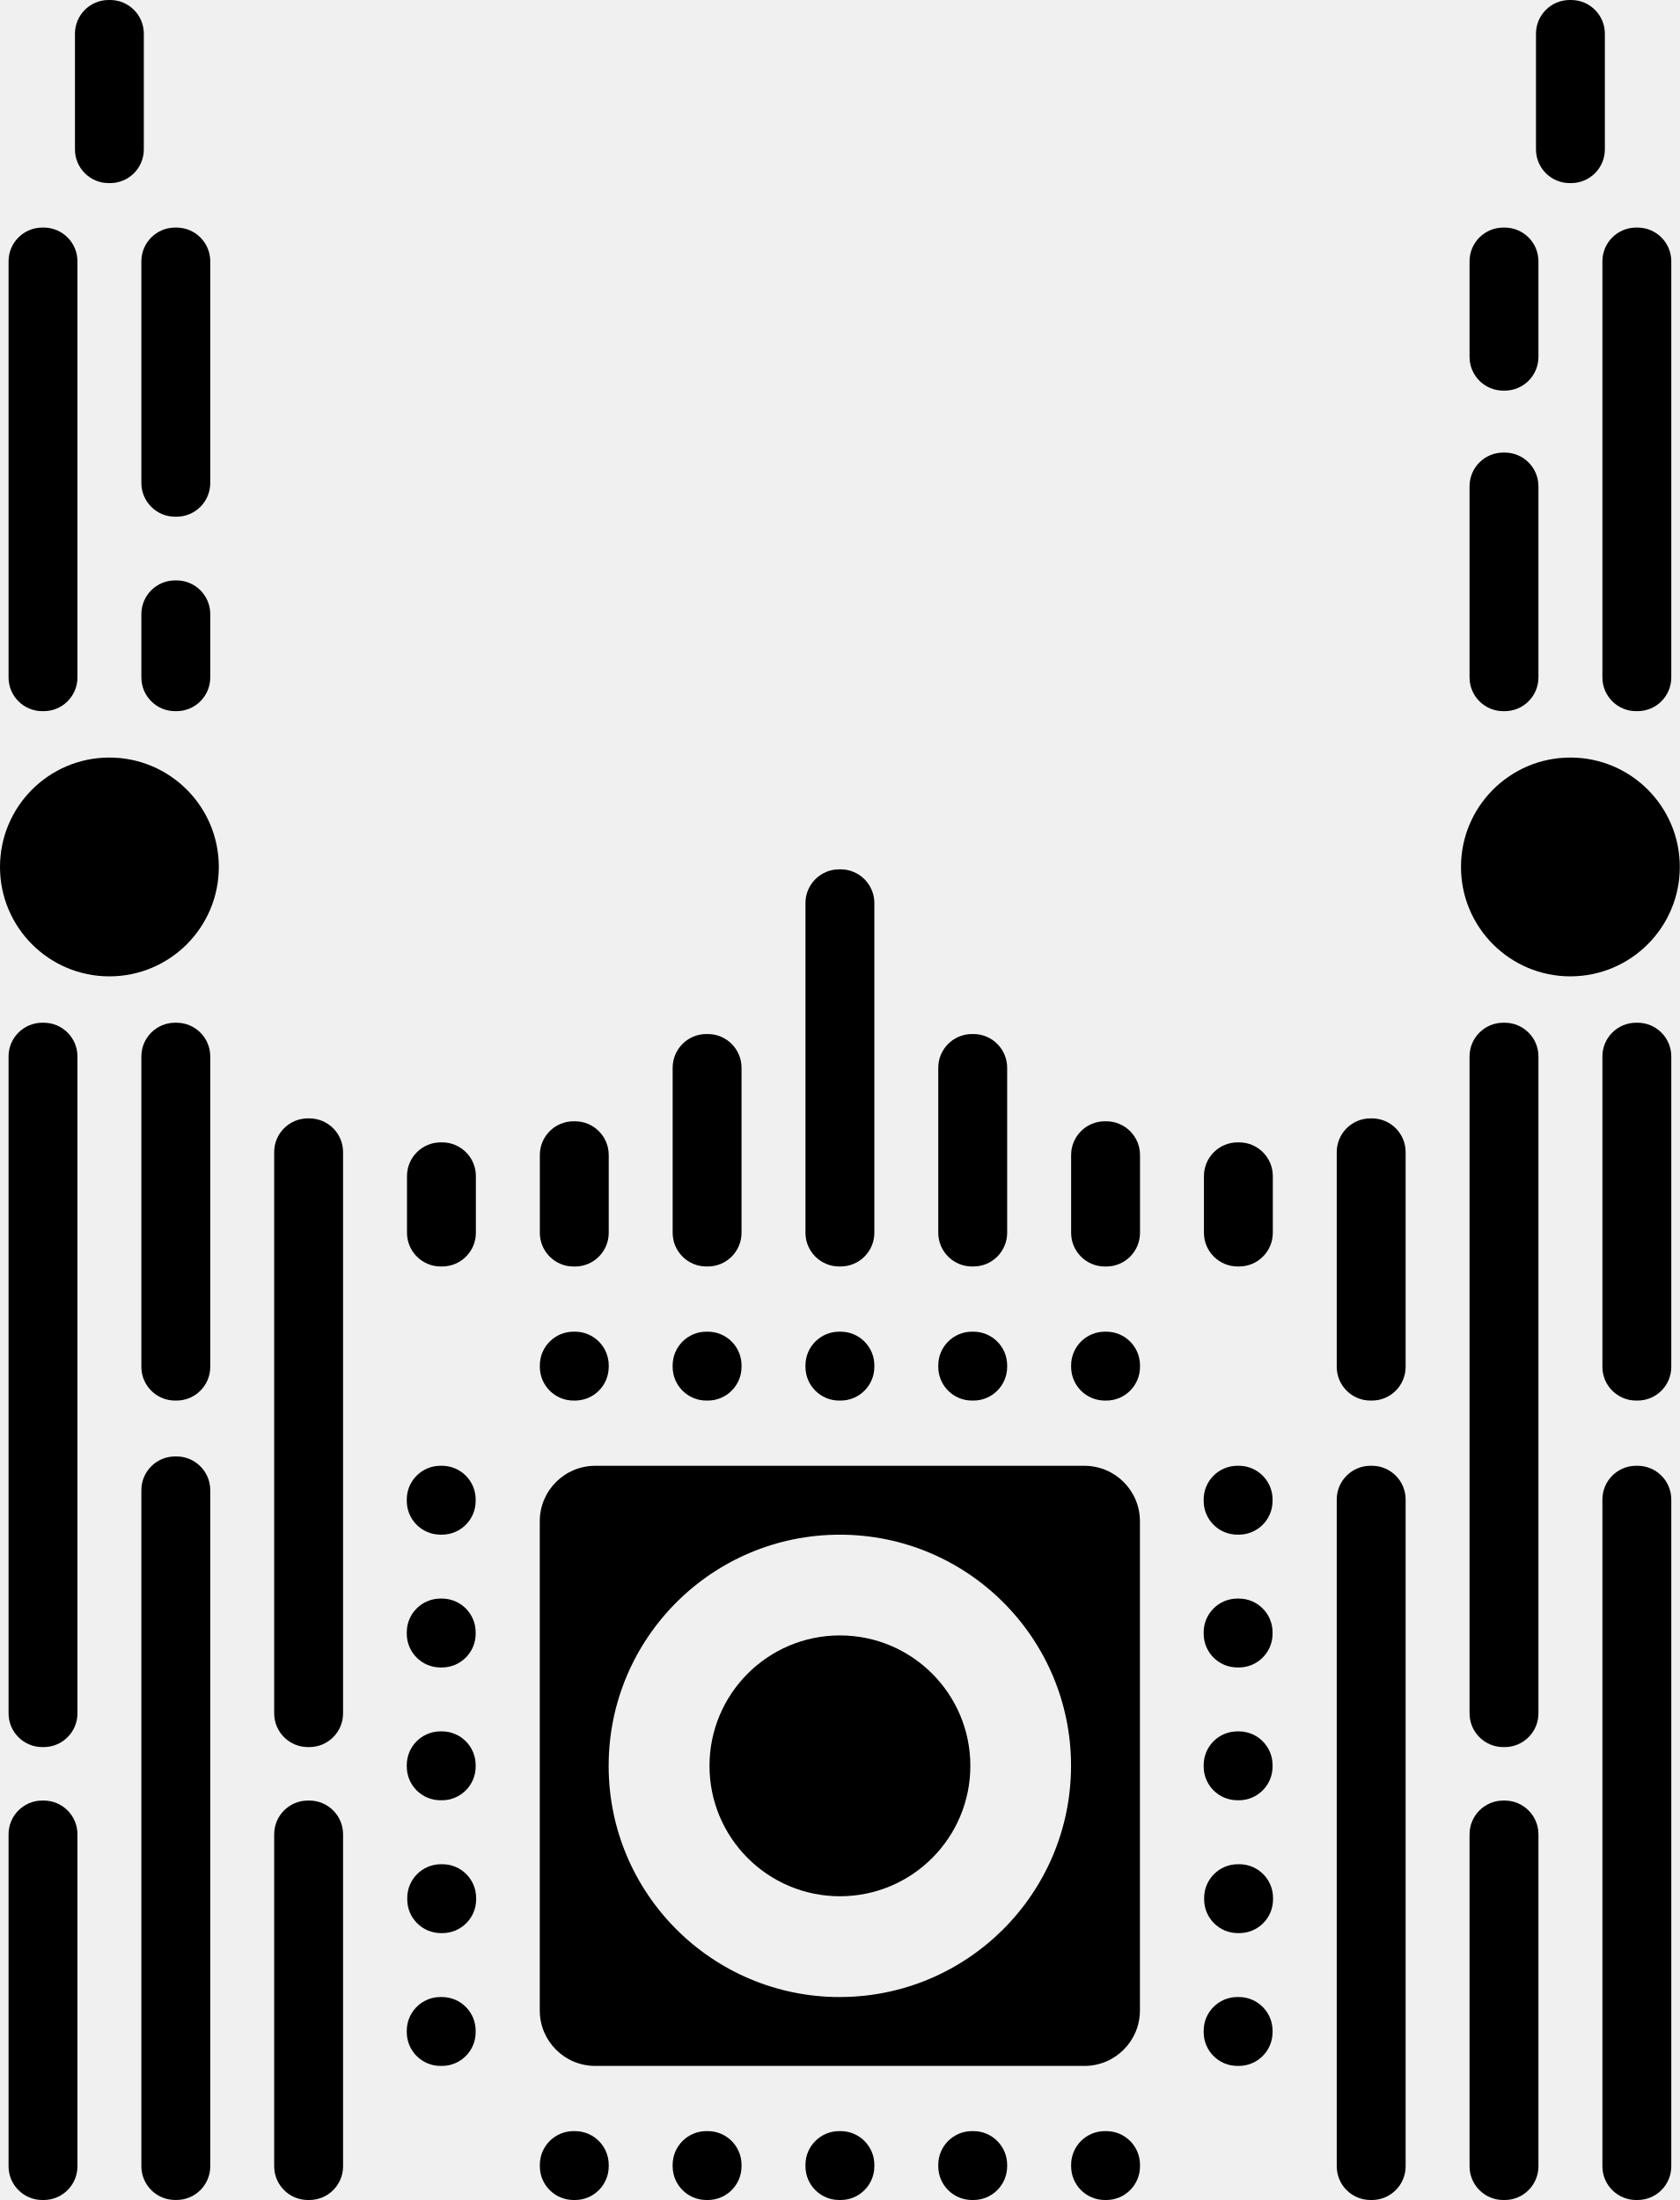
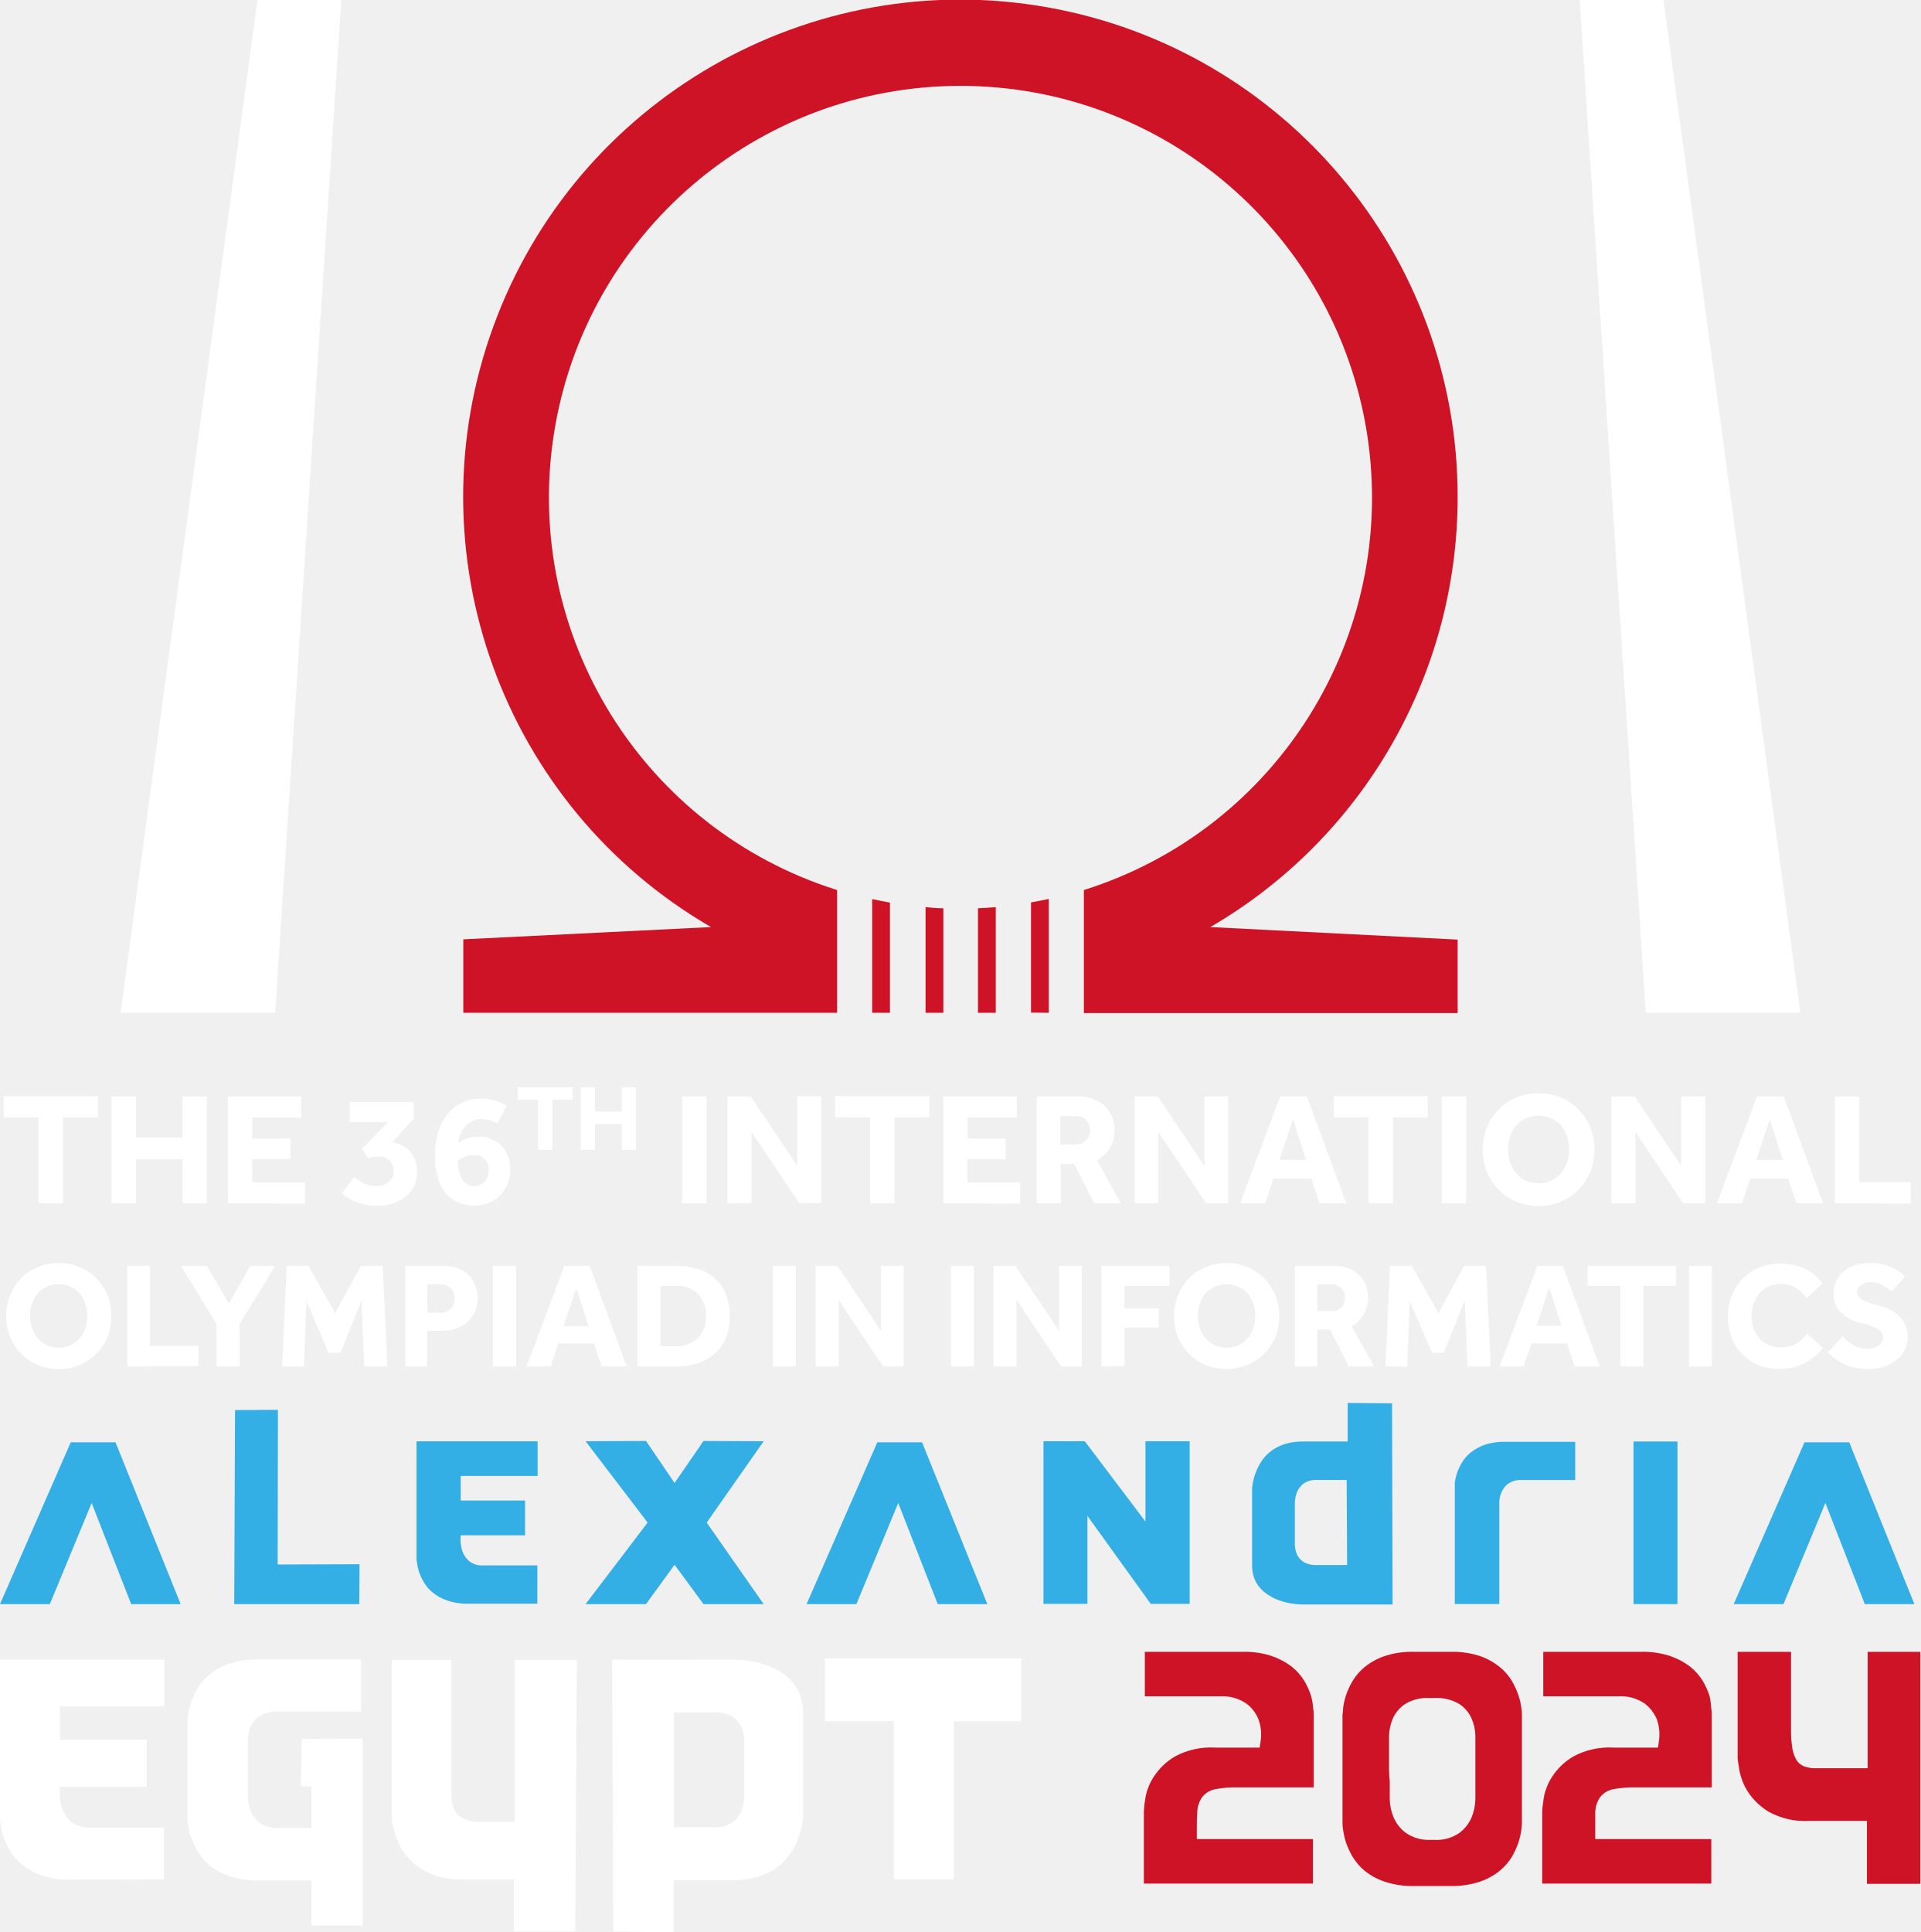
- <svg xmlns="http://www.w3.org/2000/svg" viewBox="0 0 457.23 598.85">
-   <defs />
+ <svg xmlns="http://www.w3.org/2000/svg" viewBox="0 0 215.85 217.07">
+   <defs>
+     <style>.cls-1{fill:#33afe5;}.cls-2{fill:#fff;}.cls-3{fill:#ce1327;}</style>
+   </defs>
  <g id="Layer_2" data-name="Layer 2">
    <g id="Layer_1-2" data-name="Layer 1">
-       <rect class="cls-1" x="327.63" y="543.6" width="18.75" height="18.75" rx="9.18" />
-       <rect class="cls-1" x="255.39" y="580.1" width="18.75" height="18.75" rx="9.18" />
-       <rect class="cls-1" x="327.7" y="310.96" width="18.75" height="33.78" rx="9.18" />
-       <rect class="cls-1" x="219.24" y="580.1" width="18.75" height="18.75" rx="9.18" />
-       <rect class="cls-1" x="327.63" y="471.29" width="18.75" height="18.75" rx="9.18" />
-       <rect class="cls-1" x="327.63" y="435.14" width="18.75" height="18.75" rx="9.18" />
-       <rect class="cls-1" x="219.24" y="362.49" width="18.75" height="18.75" rx="9.18" />
-       <rect class="cls-1" x="255.39" y="362.49" width="18.75" height="18.75" rx="9.18" />
-       <rect class="cls-1" x="219.24" y="236.64" width="18.75" height="108.1" rx="9.18" />
-       <rect class="cls-1" x="183.09" y="281.47" width="18.75" height="63.27" rx="9.18" />
-       <rect class="cls-1" x="183.09" y="362.49" width="18.75" height="18.75" rx="9.18" />
-       <rect class="cls-1" x="183.09" y="580.1" width="18.75" height="18.75" rx="9.18" />
-       <rect class="cls-1" x="418.08" width="18.75" height="49.84" rx="9.18" />
-       <rect class="cls-1" x="255.39" y="281.47" width="18.75" height="63.27" rx="9.18" />
-       <rect class="cls-1" x="400" y="123.19" width="18.75" height="70.39" rx="9.18" />
-       <rect class="cls-1" x="327.63" y="398.99" width="18.75" height="18.75" rx="9.18" />
-       <rect class="cls-1" x="436.16" y="61.95" width="18.75" height="131.63" rx="9.18" />
-       <path class="cls-1" d="M457.23,236a29.78,29.78,0,1,0-29.78,29.77A29.81,29.81,0,0,0,457.23,236Z" />
-       <rect class="cls-1" x="400" y="278.39" width="18.75" height="197.17" rx="9.18" />
-       <rect class="cls-1" x="400" y="61.95" width="18.75" height="44.38" rx="9.18" />
-       <rect class="cls-1" x="363.85" y="304.43" width="18.75" height="76.81" rx="9.18" />
-       <rect class="cls-1" x="363.85" y="398.99" width="18.75" height="199.86" rx="9.18" />
-       <rect class="cls-1" x="327.76" y="507.45" width="18.75" height="18.75" rx="9.18" />
-       <rect class="cls-1" x="436.16" y="398.99" width="18.75" height="199.86" rx="9.18" />
-       <rect class="cls-1" x="436.16" y="278.39" width="18.75" height="102.85" rx="9.18" />
-       <rect class="cls-1" x="400" y="490.12" width="18.75" height="108.73" rx="9.18" />
-       <rect class="cls-1" x="110.72" y="471.29" width="18.75" height="18.75" rx="9.18" />
-       <rect class="cls-1" x="2.33" y="61.95" width="18.75" height="131.63" rx="9.18" />
-       <circle class="cls-1" cx="29.78" cy="235.99" r="29.78" />
-       <rect class="cls-1" x="38.48" y="61.95" width="18.75" height="78.7" rx="9.18" />
-       <rect class="cls-1" x="38.48" y="157.99" width="18.75" height="35.59" rx="9.18" />
-       <rect class="cls-1" x="74.63" y="490.12" width="18.75" height="108.73" rx="9.18" />
-       <rect class="cls-1" x="74.63" y="304.43" width="18.75" height="171.13" rx="9.18" />
-       <rect class="cls-1" x="291.55" y="580.1" width="18.75" height="18.75" rx="9.18" />
-       <rect class="cls-1" x="110.72" y="543.6" width="18.75" height="18.75" rx="9.18" />
-       <rect class="cls-1" x="38.48" y="278.39" width="18.75" height="102.85" rx="9.18" />
-       <rect class="cls-1" x="20.4" width="18.75" height="49.84" rx="9.18" />
-       <rect class="cls-1" x="2.33" y="490.12" width="18.75" height="108.73" rx="9.18" />
-       <rect class="cls-1" x="2.33" y="278.39" width="18.75" height="197.17" rx="9.18" />
-       <rect class="cls-1" x="38.48" y="396.45" width="18.75" height="202.39" rx="9.18" />
-       <circle class="cls-1" cx="228.62" cy="480.67" r="35.5" />
-       <rect class="cls-1" x="146.94" y="305.22" width="18.75" height="39.53" rx="9.18" />
-       <path class="cls-1" d="M162,399a15.09,15.09,0,0,0-15.08,15.08v133.2A15.09,15.09,0,0,0,162,562.35h133.2a15.1,15.1,0,0,0,15.08-15.08V414.07A15.1,15.1,0,0,0,295.22,399Zm66.6,144.61a62.93,62.93,0,1,1,62.93-62.93A63,63,0,0,1,228.62,543.6Z" />
-       <rect class="cls-1" x="146.94" y="580.1" width="18.75" height="18.75" rx="9.18" />
-       <rect class="cls-1" x="110.78" y="310.96" width="18.75" height="33.78" rx="9.18" />
-       <rect class="cls-1" x="146.94" y="362.49" width="18.75" height="18.75" rx="9.18" />
-       <rect class="cls-1" x="110.72" y="398.99" width="18.75" height="18.75" rx="9.18" />
-       <rect class="cls-1" x="110.72" y="435.14" width="18.75" height="18.75" rx="9.18" />
-       <rect class="cls-1" x="291.55" y="305.22" width="18.75" height="39.53" rx="9.18" />
-       <rect class="cls-1" x="110.85" y="507.45" width="18.75" height="18.75" rx="9.18" />
-       <rect class="cls-1" x="291.55" y="362.49" width="18.75" height="18.75" rx="9.18" />
+       <polygon class="cls-1" points="7.95 162.05 0 180.23 5.6 180.23 10.3 168.87 14.74 180.23 20.3 180.23 12.98 162.05 7.95 162.05" />
+       <polygon class="cls-1" points="31.23 158.4 26.41 158.43 26.32 180.23 40.37 180.23 40.4 175.75 31.2 175.78 31.23 158.4" />
+       <path class="cls-1" d="M46.8,175c0,.08,0,.26.05.55a5.32,5.32,0,0,0,.22,1,5.79,5.79,0,0,0,.55,1.21,4.18,4.18,0,0,0,1,1.17,5.32,5.32,0,0,0,1.62.89,6.83,6.83,0,0,0,2.37.36h7.77v-4.3c-.62,0-1.25,0-1.91,0H54.34a2.31,2.31,0,0,1-1.67-.52,2.74,2.74,0,0,1-.75-1.17,4.44,4.44,0,0,1-.15-1.69H59v-3.91H51.77v-2.76h8.64l0-3.89H46.8Z" />
+       <polygon class="cls-1" points="79.05 161.9 75.8 166.62 72.59 161.9 65.8 161.93 72.77 171.07 65.8 180.23 72.59 180.23 75.8 175.81 79.05 180.23 85.81 180.23 79.41 171.07 85.81 161.93 79.05 161.9" />
+       <polygon class="cls-1" points="98.58 162.05 90.63 180.23 96.23 180.23 100.93 168.87 105.37 180.23 110.94 180.23 103.61 162.05 98.58 162.05" />
+       <polygon class="cls-1" points="128.71 170.95 121.89 161.93 117.25 161.93 117.25 180.2 122.19 180.2 122.19 170.32 129.3 180.2 133.68 180.2 133.68 161.93 128.71 161.93 128.71 170.95" />
+       <path class="cls-1" d="M151.43,157.63l0,4.33h-5a7.25,7.25,0,0,0-1.84.22,5.28,5.28,0,0,0-1.4.6,5.06,5.06,0,0,0-1,.83,4.69,4.69,0,0,0-.7,1,6.71,6.71,0,0,0-.8,2.61v8.63a4.06,4.06,0,0,0,.24,1.46,3.43,3.43,0,0,0,.64,1.08,4.17,4.17,0,0,0,.9.78,5.8,5.8,0,0,0,1,.54,8.19,8.19,0,0,0,2.8.56h10.21l-.06-22.6Zm-.06,18.21H148a2.79,2.79,0,0,1-1.53-.35,2,2,0,0,1-.75-.88,2.89,2.89,0,0,1-.22-1.08V169.7c0-.22,0-.51,0-.89a3.37,3.37,0,0,1,.22-1.11,2.19,2.19,0,0,1,.74-1,2.49,2.49,0,0,1,1.55-.42h3.31Z" />
+       <path class="cls-1" d="M166.86,162.32a5.45,5.45,0,0,0-1.62.89,4.18,4.18,0,0,0-1,1.17,6.36,6.36,0,0,0-.55,1.21,5.49,5.49,0,0,0-.22,1c0,.29,0,.47,0,.55v13.08h5V169.64c0-.06,0-.26,0-.62a3.11,3.11,0,0,1,.16-1.14,2.5,2.5,0,0,1,.73-1.1,2.45,2.45,0,0,1,1.7-.49H177V162h-7.77A6.87,6.87,0,0,0,166.86,162.32Z" />
+       <rect class="cls-1" x="183.55" y="161.96" width="4.94" height="18.27" />
+       <polygon class="cls-1" points="207.79 162.05 202.76 162.05 194.81 180.23 200.4 180.23 205.11 168.87 209.54 180.23 215.11 180.23 207.79 162.05" />
+       <path class="cls-2" d="M7.9,211.2a9.34,9.34,0,0,1-3.2-.48,7.31,7.31,0,0,1-2.2-1.21,5.84,5.84,0,0,1-1.39-1.58,8.43,8.43,0,0,1-.75-1.65,7.39,7.39,0,0,1-.3-1.36q-.06-.58-.06-.75V186.46H18.47l0,5.26H6.73v3.74h9.76v5.3H6.73a5.73,5.73,0,0,0,.21,2.29,3.67,3.67,0,0,0,1,1.58,3.16,3.16,0,0,0,2.26.71h5.65c.88,0,1.74,0,2.58,0v5.82Z" />
+       <path class="cls-2" d="M40.77,195.34v21H35v-5.06H29a9.5,9.5,0,0,1-3.22-.48,7.31,7.31,0,0,1-2.22-1.21A6,6,0,0,1,22.2,208a8.78,8.78,0,0,1-.77-1.67,7.08,7.08,0,0,1-.32-1.41c0-.4-.06-.65-.06-.76l0-10.6c0-.11,0-.36.06-.77a7,7,0,0,1,.32-1.4,9.28,9.28,0,0,1,.75-1.67,5.58,5.58,0,0,1,1.37-1.58,7.31,7.31,0,0,1,2.22-1.21,9.5,9.5,0,0,1,3.22-.48H40.57v5.86H31.25a3.69,3.69,0,0,0-2.09.5,2.63,2.63,0,0,0-1,1.23,4.58,4.58,0,0,0-.31,1.53c0,.53,0,1,0,1.4v.89c0,.37,0,.75,0,1.14s0,.74,0,1.06v.65c0,.29,0,.7,0,1.22a4.49,4.49,0,0,0,.33,1.55,3,3,0,0,0,1,1.32,3.38,3.38,0,0,0,2.13.57H35v-4.66H33.79l.12-5.34Z" />
+       <path class="cls-2" d="M50.73,201.48a3.5,3.5,0,0,0,.72,2.45,3.77,3.77,0,0,0,2.74.76h3.63l0-18.19h7L64.64,217l-6.9,0,0-5.83H51.9a9.49,9.49,0,0,1-2.51-.3,7.42,7.42,0,0,1-1.89-.8A6.6,6.6,0,0,1,46.11,209a7.4,7.4,0,0,1-1-1.28,9.12,9.12,0,0,1-1.09-3.54V186.5h6.7v9.28c0,.85,0,1.66,0,2.41s0,1.42,0,2Z" />
+       <path class="cls-2" d="M82.62,186.46a11.09,11.09,0,0,1,3.83.76,7.87,7.87,0,0,1,1.39.7A5.32,5.32,0,0,1,89.05,189a5.07,5.07,0,0,1,.87,1.48,5.65,5.65,0,0,1,.32,2v11.69a9,9,0,0,1-1.09,3.54,8.31,8.31,0,0,1-.92,1.28,6.13,6.13,0,0,1-1.39,1.15,8,8,0,0,1-1.92.8,9.47,9.47,0,0,1-2.5.3H75.69l0,5.87L68.91,217l-.12-30.53Zm1,10.48v-1.36a3.8,3.8,0,0,0-.3-1.51,2.81,2.81,0,0,0-1-1.19,3.7,3.7,0,0,0-2.1-.48H75.73v12.9H80.2a3.33,3.33,0,0,0,2.12-.57,3,3,0,0,0,1-1.3,5.07,5.07,0,0,0,.3-1.53c0-.52,0-.91,0-1.18Z" />
+       <path class="cls-2" d="M114.76,193.39h-7.58v17.77h-6.74V193.39H92.7v-7.07h22.06Z" />
+       <path class="cls-3" d="M209.86,185.59l0,13.08h-5.85a3.49,3.49,0,0,1-1.23-.19,1.8,1.8,0,0,1-1-.88,4.14,4.14,0,0,1-.42-1.42,10.55,10.55,0,0,1-.11-1.43l0-9.16h-6v11.9c0,.21.06.57.2,1.43a6.88,6.88,0,0,0,.95,2.39,7.3,7.3,0,0,0,2.39,2.28,8.46,8.46,0,0,0,4.52,1h6.47v7.07h6V185.59Z" />
+       <path class="cls-3" d="M192.09,190.54a8.58,8.58,0,0,0-.76-1.68,6.09,6.09,0,0,0-1.38-1.57,7.86,7.86,0,0,0-2.23-1.21,9.67,9.67,0,0,0-3.31-.49h-11v5h8.41a4.78,4.78,0,0,1,3,.82,4.33,4.33,0,0,1,1.35,1.76,5.05,5.05,0,0,1,.22,2.54l-.09.64h-5a8.44,8.44,0,0,0-4.51,1,7.11,7.11,0,0,0-2.39,2.28,6.5,6.5,0,0,0-.94,2.38c-.12.84-.16,1.23-.17,1.47v8.15h19v-5h-.73l-3.86,0h-8.45v-.75c0-.92,0-1.66,0-2.23a3.14,3.14,0,0,1,.56-1.75,2.54,2.54,0,0,1,1.6-.9,12.59,12.59,0,0,1,2.43-.18h8.5v-8.17c0-.11,0-.36-.06-.74A7.87,7.87,0,0,0,192.09,190.54Z" />
+       <path class="cls-3" d="M147.32,190.54a8.32,8.32,0,0,0-.76-1.68,5.93,5.93,0,0,0-1.38-1.57,7.86,7.86,0,0,0-2.23-1.21,9.63,9.63,0,0,0-3.31-.49h-11v5h8.42a4.75,4.75,0,0,1,3,.82,4.24,4.24,0,0,1,1.35,1.76,5.05,5.05,0,0,1,.23,2.54l-.1.64h-5a8.46,8.46,0,0,0-4.52,1,7.17,7.17,0,0,0-2.38,2.28,6.33,6.33,0,0,0-.94,2.38,13.14,13.14,0,0,0-.17,1.47v8.15h19v-5h-.73l-3.87,0h-8.45v-.75c0-.92,0-1.66.05-2.23a3.14,3.14,0,0,1,.56-1.75,2.54,2.54,0,0,1,1.6-.9,12.48,12.48,0,0,1,2.42-.18h8.51v-8.17c0-.11,0-.36-.07-.74A7.05,7.05,0,0,0,147.32,190.54Z" />
+       <path class="cls-3" d="M170.64,190.54h0a8.38,8.38,0,0,0-.76-1.68,6,6,0,0,0-1.37-1.57,7.39,7.39,0,0,0-2.2-1.22,9.9,9.9,0,0,0-3.31-.48h-4.14a9.63,9.63,0,0,0-3.31.49,7.41,7.41,0,0,0-2.2,1.21,6.19,6.19,0,0,0-1.36,1.57,8.52,8.52,0,0,0-.77,1.68,7.74,7.74,0,0,0-.3,1.38c0,.38-.07.63-.07.76v12.14c0,.12,0,.36.07.75a8.33,8.33,0,0,0,.3,1.38,8.45,8.45,0,0,0,.77,1.67,6.06,6.06,0,0,0,1.36,1.58,7.18,7.18,0,0,0,2.2,1.2,9.65,9.65,0,0,0,3.31.5H163a9.88,9.88,0,0,0,3.31-.49,7.39,7.39,0,0,0,2.21-1.22,6.15,6.15,0,0,0,1.36-1.56,8.45,8.45,0,0,0,.76-1.69,7.05,7.05,0,0,0,.31-1.38q.06-.56.06-.75V192.65c0-.11,0-.36-.06-.73A7.05,7.05,0,0,0,170.64,190.54Zm-14.56,8.36c0-.44,0-.87,0-1.3v-1c0-.46,0-1,0-1.57a5.22,5.22,0,0,1,.42-1.93,3.8,3.8,0,0,1,1.39-1.65,4.8,4.8,0,0,1,2.75-.67h.45a5,5,0,0,1,2.88.67,3.73,3.73,0,0,1,1.39,1.65,4.85,4.85,0,0,1,.42,1.93c0,.59,0,1.11,0,1.57v1c0,.43,0,.86,0,1.3s0,.81,0,1.17v.76c0,.3,0,.75,0,1.33a5.78,5.78,0,0,1-.41,2,4.35,4.35,0,0,1-1.36,1.76,4.47,4.47,0,0,1-2.84.8h-.4a4.53,4.53,0,0,1-2.81-.79,4.26,4.26,0,0,1-1.38-1.77,5.56,5.56,0,0,1-.42-2c0-.59,0-1,0-1.34v-.76C156.1,199.71,156.09,199.33,156.08,198.9Z" />
+       <path class="cls-2" d="M6.6,153.82a5.94,5.94,0,0,1-2.33-.45,5.76,5.76,0,0,1-1.88-1.26,5.84,5.84,0,0,1-1.26-1.9,6.28,6.28,0,0,1-.44-2.34,6.18,6.18,0,0,1,.44-2.35,5.92,5.92,0,0,1,1.25-1.9,5.65,5.65,0,0,1,1.88-1.26,6,6,0,0,1,2.34-.45,6,6,0,0,1,2.34.45,5.86,5.86,0,0,1,1.88,1.26,5.76,5.76,0,0,1,1.25,1.9,6,6,0,0,1,.44,2.35,6.09,6.09,0,0,1-.44,2.34,5.66,5.66,0,0,1-1.25,1.9,5.86,5.86,0,0,1-1.88,1.26A6,6,0,0,1,6.6,153.82Zm0-2.41a3,3,0,0,0,1.73-.49,3.23,3.23,0,0,0,1.11-1.31,4.34,4.34,0,0,0,0-3.55,3.17,3.17,0,0,0-1.11-1.29,3.05,3.05,0,0,0-1.73-.48,3.08,3.08,0,0,0-1.73.48,3.17,3.17,0,0,0-1.11,1.29,4.23,4.23,0,0,0,0,3.55,3.23,3.23,0,0,0,1.11,1.31A3,3,0,0,0,6.6,151.41Z" />
+       <path class="cls-2" d="M14.29,153.53V142.22h2.57v9h5.43v2.27Z" />
+       <path class="cls-2" d="M24.34,153.53V148.8l-4-6.58h2.91l2.47,4.27,2.41-4.27h2.79l-4,6.56v4.75Z" />
+       <path class="cls-2" d="M31.7,153.53l.52-11.31h2.44l3,5.31,2.9-5.31H43l.53,11.31H40.93l-.32-7.39L38.26,152H36.93l-2.49-5.79-.29,7.34Z" />
+       <path class="cls-2" d="M45.53,153.53V142.22h4.14a4.52,4.52,0,0,1,2.29.51,3.27,3.27,0,0,1,1.29,1.35,4,4,0,0,1,.41,1.78,3.62,3.62,0,0,1-.55,2,3.47,3.47,0,0,1-1.42,1.24,4.36,4.36,0,0,1-1.9.42H48v4Zm2.5-6.05h1.5a1.52,1.52,0,0,0,1.13-.44,1.57,1.57,0,0,0,.42-1.12,1.65,1.65,0,0,0-.42-1.17,1.51,1.51,0,0,0-1.14-.45H48Z" />
+       <path class="cls-2" d="M55.38,153.53V142.22H58v11.31Z" />
+       <path class="cls-2" d="M59.17,153.53l4.25-11.31h2.84l4.16,11.31H67.61l-.87-2.59h-4l-.87,2.59ZM63.33,149h2.8l-1.38-4.27Z" />
+       <path class="cls-2" d="M71.64,153.53V142.22h4.3a7.68,7.68,0,0,1,3.12.6,4.67,4.67,0,0,1,2.16,1.86,6.13,6.13,0,0,1,.78,3.25,5.69,5.69,0,0,1-.79,3.12,5,5,0,0,1-2.16,1.87,7.6,7.6,0,0,1-3.13.61Zm2.58-2.27h1.56a3.6,3.6,0,0,0,2.63-.9,3.26,3.26,0,0,0,.92-2.44,3.65,3.65,0,0,0-.85-2.51,3.51,3.51,0,0,0-2.7-.94H74.22Z" />
+       <path class="cls-2" d="M86.86,153.53V142.22h2.57v11.31Z" />
+       <path class="cls-2" d="M91.64,153.53V142.22H94.1L99,149.56v-7.34h2.54v11.31H99.23l-5-7.48v7.48Z" />
+       <path class="cls-2" d="M106.86,153.53V142.22h2.57v11.31Z" />
+       <path class="cls-2" d="M111.64,153.53V142.22h2.46l4.92,7.34v-7.34h2.54v11.31h-2.33l-5-7.48v7.48Z" />
+       <path class="cls-2" d="M123.77,153.53V142.22h7.64v2.25h-5.06V147h3.85v2.18h-3.85v4.31Z" />
+       <path class="cls-2" d="M137.83,153.82a6,6,0,0,1-2.34-.45,5.73,5.73,0,0,1-3.13-3.16,6.09,6.09,0,0,1-.44-2.34,6,6,0,0,1,.44-2.35,6.06,6.06,0,0,1,1.24-1.9,5.8,5.8,0,0,1,1.89-1.26,6,6,0,0,1,2.34-.45,5.94,5.94,0,0,1,2.33.45,5.65,5.65,0,0,1,1.88,1.26,6,6,0,0,1,1.26,1.9,6.18,6.18,0,0,1,.44,2.35,6.28,6.28,0,0,1-.44,2.34,5.84,5.84,0,0,1-1.26,1.9,5.65,5.65,0,0,1-1.88,1.26A5.94,5.94,0,0,1,137.83,153.82Zm0-2.41a3,3,0,0,0,1.73-.49,3.23,3.23,0,0,0,1.11-1.31,4.34,4.34,0,0,0,0-3.55,3.17,3.17,0,0,0-1.11-1.29,3.36,3.36,0,0,0-3.46,0,3.19,3.19,0,0,0-1.12,1.29,4.23,4.23,0,0,0,0,3.55,3.25,3.25,0,0,0,1.12,1.31A3,3,0,0,0,137.83,151.41Z" />
+       <path class="cls-2" d="M145.51,153.53V142.22h4.23a4.6,4.6,0,0,1,2.21.48,3.25,3.25,0,0,1,1.33,1.29,3.58,3.58,0,0,1,.44,1.77,3.75,3.75,0,0,1-.48,1.92,3.55,3.55,0,0,1-1.37,1.32l2.52,4.53h-2.83l-2.11-4.15H148v4.15Zm2.51-6.21h1.58a1.48,1.48,0,0,0,1.12-.42,1.45,1.45,0,0,0,.41-1.07,1.49,1.49,0,0,0-.41-1.1,1.54,1.54,0,0,0-1.12-.41H148Z" />
+       <path class="cls-2" d="M155.67,153.53l.52-11.31h2.44l3,5.31,2.9-5.31h2.45l.53,11.31H164.9l-.32-7.39L162.22,152H160.9l-2.49-5.79-.29,7.34Z" />
+       <path class="cls-2" d="M168.51,153.53l4.24-11.31h2.85l4.15,11.31h-2.81l-.87-2.59h-4l-.87,2.59Zm4.16-4.58h2.79l-1.38-4.27Z" />
+       <path class="cls-2" d="M182.07,153.53v-9.06h-3.68v-2.25h9.93v2.25h-3.66v9.06Z" />
+       <path class="cls-2" d="M189.79,153.53V142.22h2.57v11.31Z" />
+       <path class="cls-2" d="M203.08,149.85l1.75,1.6a5.76,5.76,0,0,1-1.22,1.19,6.07,6.07,0,0,1-1.66.86,5.77,5.77,0,0,1-2,.32,6,6,0,0,1-3-.76,5.47,5.47,0,0,1-2.06-2.1,6.16,6.16,0,0,1-.74-3,6.29,6.29,0,0,1,.43-2.35,5.63,5.63,0,0,1,1.2-1.91,5.4,5.4,0,0,1,1.86-1.27,6,6,0,0,1,2.39-.46,6.36,6.36,0,0,1,2.76.57,5.31,5.31,0,0,1,2,1.67L203,145.85a4.13,4.13,0,0,0-1.21-1.15,3.07,3.07,0,0,0-1.67-.43,3.08,3.08,0,0,0-2.9,1.78,4,4,0,0,0-.4,1.8,3.91,3.91,0,0,0,.4,1.8,3.06,3.06,0,0,0,1.13,1.26,3.14,3.14,0,0,0,1.72.47,3.55,3.55,0,0,0,1.36-.22,3,3,0,0,0,.93-.57A8.5,8.5,0,0,0,203.08,149.85Z" />
+       <path class="cls-2" d="M205.38,151.94l1.65-1.78a5.71,5.71,0,0,0,1.18.93,3.2,3.2,0,0,0,1.73.46,2.07,2.07,0,0,0,.77-.15,1.43,1.43,0,0,0,.62-.42,1,1,0,0,0,.25-.67,1.08,1.08,0,0,0-.62-1,7.37,7.37,0,0,0-1.94-.68,4.7,4.7,0,0,1-2.14-1.14,2.77,2.77,0,0,1-.86-2.1,3.3,3.3,0,0,1,1.84-3,5,5,0,0,1,2.32-.48,5.55,5.55,0,0,1,1.95.3,5.15,5.15,0,0,1,1.27.65,3.88,3.88,0,0,1,.66.58l-1.48,1.63a9.91,9.91,0,0,0-1-.66,2.77,2.77,0,0,0-1.44-.36,1.78,1.78,0,0,0-1,.31.91.91,0,0,0-.47.76,1.07,1.07,0,0,0,.62.93,6,6,0,0,0,1.68.6,6.28,6.28,0,0,1,1.61.61,3.45,3.45,0,0,1,1.27,1.13,3.33,3.33,0,0,1,.5,1.9,3.06,3.06,0,0,1-.58,1.82,3.92,3.92,0,0,1-1.57,1.25,5.14,5.14,0,0,1-2.21.46,6.77,6.77,0,0,1-2-.27,5.91,5.91,0,0,1-2.6-1.61Z" />
+       <path class="cls-2" d="M4.32,135.19v-9.64H.41v-2.4H11v2.4H7.08v9.64Z" />
+       <path class="cls-2" d="M12.53,135.19v-12h2.74v4.62h5.24v-4.62h2.73v12H20.51v-4.94H15.27v4.94Z" />
+       <path class="cls-2" d="M25.6,135.19v-12h8.26v2.38H28.34v2.35h4.29v2.31H28.34v2.6h5.92v2.4Z" />
+       <path class="cls-2" d="M38.4,134.09l1.41-1.84A4.36,4.36,0,0,0,41,133a3.21,3.21,0,0,0,1.3.26,2.12,2.12,0,0,0,1.38-.45,1.53,1.53,0,0,0,.56-1.26,1.59,1.59,0,0,0-1.78-1.61,3.24,3.24,0,0,0-.64.06,2.24,2.24,0,0,0-.47.14l-.67-1.07,2.92-3H39.3v-2.25h7.18v1.86l-2.38,2.67a3.16,3.16,0,0,1,2.06,1.13,3.48,3.48,0,0,1,.7,2.23,3.33,3.33,0,0,1-.63,2.05,4,4,0,0,1-1.64,1.28,5.46,5.46,0,0,1-2.19.44,6.47,6.47,0,0,1-2.27-.38A5.23,5.23,0,0,1,38.4,134.09Z" />
+       <path class="cls-2" d="M56.92,124.22l-1,2c-.15-.07-.38-.17-.72-.3a3.23,3.23,0,0,0-1.11-.19,2.4,2.4,0,0,0-1.72.73,3,3,0,0,0-.87,1.93,4.43,4.43,0,0,1,.95-.46,3.4,3.4,0,0,1,1.22-.21,3.5,3.5,0,0,1,2.67,1,3.74,3.74,0,0,1,1,2.69,4.3,4.3,0,0,1-.48,2,3.87,3.87,0,0,1-1.39,1.48,4.17,4.17,0,0,1-2.21.56,4.31,4.31,0,0,1-2.23-.58,3.89,3.89,0,0,1-1.58-1.83,7.84,7.84,0,0,1-.58-3.28,8.29,8.29,0,0,1,.6-3.22,5.16,5.16,0,0,1,1.77-2.27,4.84,4.84,0,0,1,2.87-.83,4.94,4.94,0,0,1,1.68.26A10.56,10.56,0,0,1,56.92,124.22Zm-5.46,6.21a4.72,4.72,0,0,0,.28,1.7,1.67,1.67,0,0,0,.66.88,1.59,1.59,0,0,0,.86.25,1.51,1.51,0,0,0,1.19-.51,1.92,1.92,0,0,0,.46-1.33,1.54,1.54,0,0,0-.46-1.19,1.57,1.57,0,0,0-1.14-.43,3,3,0,0,0-1.1.18A3.39,3.39,0,0,0,51.46,130.43Z" />
+       <path class="cls-2" d="M60.47,129.18v-5.62H58.19v-1.4h6.16v1.4H62.08v5.62Z" />
+       <path class="cls-2" d="M65.26,129.18v-7h1.6v2.7h3v-2.7h1.6v7h-1.6V126.3h-3v2.88Z" />
+       <path class="cls-2" d="M76.65,135.19v-12h2.74v12Z" />
+       <path class="cls-2" d="M81.74,135.19v-12h2.61L89.59,131v-7.82h2.7v12H89.81l-5.37-8v8Z" />
+       <path class="cls-2" d="M97.76,135.19v-9.64H93.85v-2.4h10.57v2.4h-3.9v9.64Z" />
+       <path class="cls-2" d="M106,135.19v-12h8.26v2.38h-5.53v2.35H113v2.31h-4.3v2.6h5.93v2.4Z" />
+       <path class="cls-2" d="M116.49,135.19v-12H121a4.79,4.79,0,0,1,2.36.52,3.39,3.39,0,0,1,1.41,1.37,3.78,3.78,0,0,1,.47,1.88,4,4,0,0,1-.51,2,3.81,3.81,0,0,1-1.46,1.41l2.68,4.82h-3l-2.25-4.42h-1.52v4.42Zm2.66-6.6h1.69a1.54,1.54,0,0,0,1.19-.46,1.57,1.57,0,0,0,.44-1.13,1.59,1.59,0,0,0-.44-1.18,1.64,1.64,0,0,0-1.19-.43h-1.69Z" />
+       <path class="cls-2" d="M127.49,135.19v-12h2.61l5.24,7.82v-7.82H138v12h-2.48l-5.37-8v8Z" />
+       <path class="cls-2" d="M139.34,135.19l4.51-12h3l4.42,12h-3l-.92-2.76h-4.26l-.92,2.76Zm4.42-4.87h3l-1.47-4.55Z" />
+       <path class="cls-2" d="M153.77,135.19v-9.64h-3.91v-2.4h10.56v2.4h-3.9v9.64Z" />
+       <path class="cls-2" d="M162,135.19v-12h2.74v12Z" />
+       <path class="cls-2" d="M172.89,135.5a6.34,6.34,0,0,1-2.48-.48,6.13,6.13,0,0,1-3.34-3.37,6.86,6.86,0,0,1,0-5,6.35,6.35,0,0,1,1.33-2,5.89,5.89,0,0,1,2-1.35,6.61,6.61,0,0,1,2.49-.47,6.52,6.52,0,0,1,2.48.47,6.24,6.24,0,0,1,2,1.35,6.35,6.35,0,0,1,1.33,2,6.86,6.86,0,0,1,0,5,6.19,6.19,0,0,1-5.82,3.85Zm0-2.56a3.19,3.19,0,0,0,1.84-.53,3.4,3.4,0,0,0,1.18-1.39,4.56,4.56,0,0,0,0-3.78,3.35,3.35,0,0,0-1.18-1.37,3.52,3.52,0,0,0-3.68,0,3.44,3.44,0,0,0-1.19,1.37,4.56,4.56,0,0,0,0,3.78,3.5,3.5,0,0,0,1.19,1.39A3.19,3.19,0,0,0,172.89,132.94Z" />
+       <path class="cls-2" d="M181.06,135.19v-12h2.62l5.23,7.82v-7.82h2.7v12h-2.48l-5.36-8v8Z" />
+       <path class="cls-2" d="M192.92,135.19l4.51-12h3l4.42,12h-3l-.93-2.76h-4.25l-.93,2.76Zm4.42-4.87h3l-1.47-4.55Z" />
+       <path class="cls-2" d="M206.18,135.19v-12h2.74v9.62h5.78v2.42Z" />
+       <polygon class="cls-2" points="202.3 113.79 184.93 113.79 177.5 0 186.92 0 202.3 113.79" />
+       <polygon class="cls-2" points="13.55 113.79 30.92 113.79 38.35 0 28.93 0 13.55 113.79" />
+       <path class="cls-3" d="M109.89,113.79h2V101.92c-.66.06-1.33.1-2,.13Z" />
+       <path class="cls-3" d="M100,113.79V101.41q-1-.18-2-.39v12.77Z" />
+       <path class="cls-3" d="M117.85,113.79V101q-1,.21-2,.39v12.38Z" />
+       <path class="cls-3" d="M104,113.79h2V102.05c-.68,0-1.35-.07-2-.13Z" />
+       <path class="cls-3" d="M163.79,55.87a55.87,55.87,0,1,0-83.9,48.29l-27.83,1.38v8.25h42V100a46.24,46.24,0,1,1,27.73,0v13.82h42v-8.25L136,104.16A55.89,55.89,0,0,0,163.79,55.87Z" />
    </g>
  </g>
-   <style>
-     .cls-1 {
-       fill: black;
-     }
-     @media (prefers-color-scheme: dark) {
-       .cls-1 {
-         fill: white;
-       }
-     }
-   </style>
</svg>
